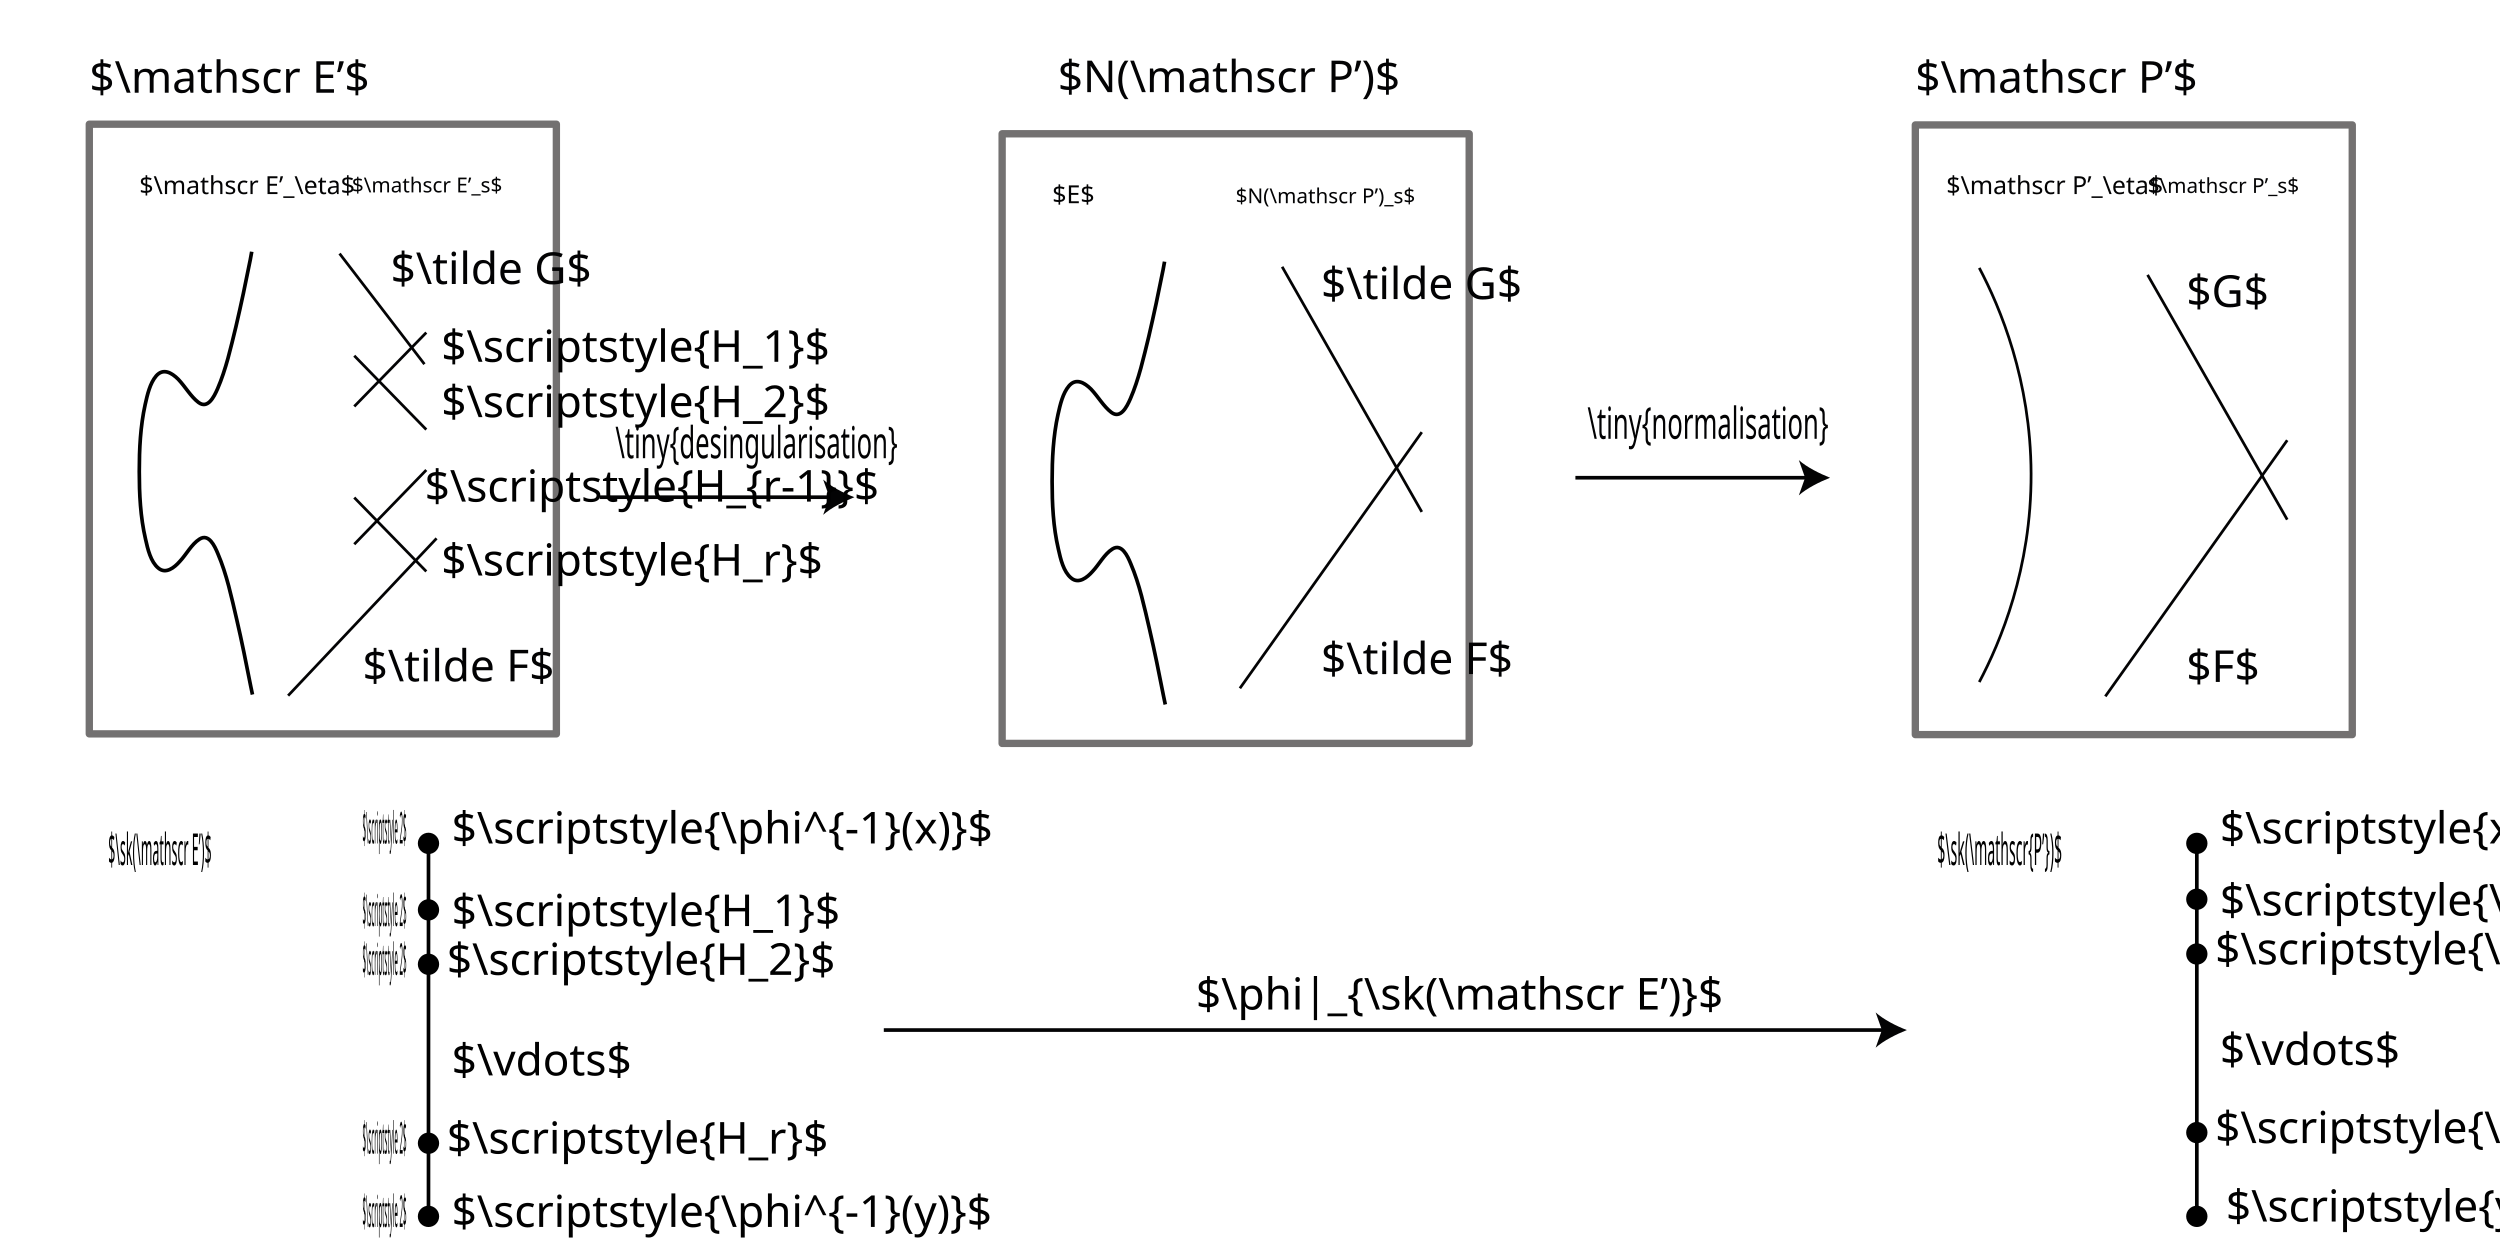
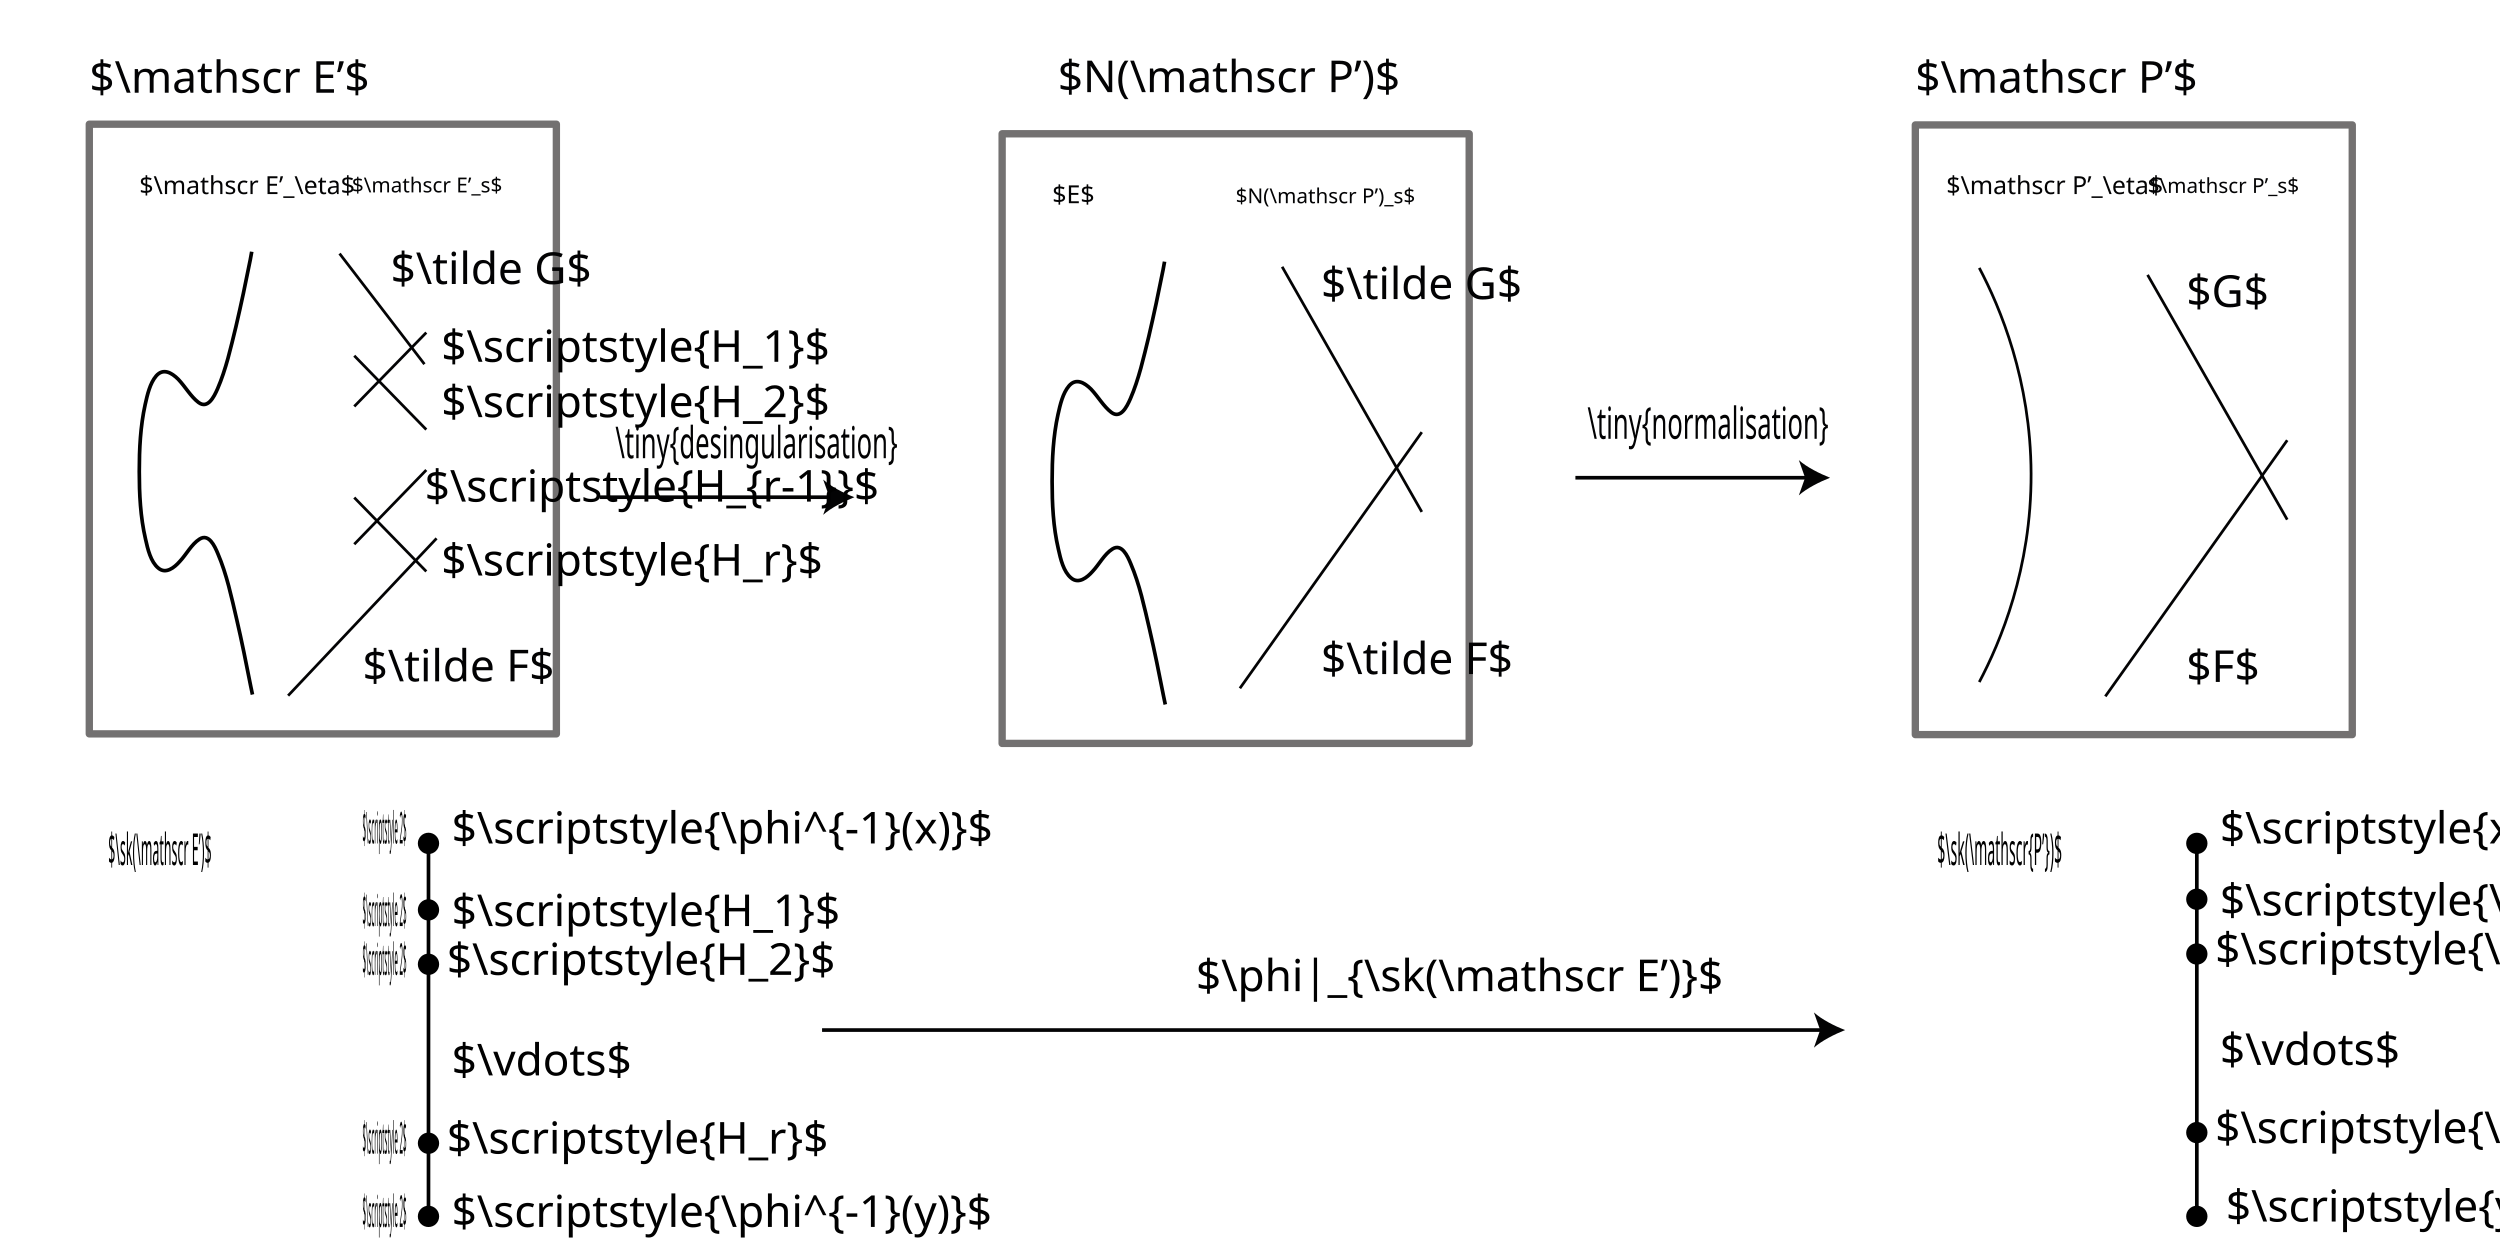
<svg xmlns="http://www.w3.org/2000/svg" version="1.1" id="svg8" x="0px" y="0px" viewBox="0 0 680.3 340.2" style="enable-background:new 0 0 680.3 340.2;" xml:space="preserve">
  <style type="text/css">
	.st0{fill:none;stroke:#030304;stroke-width:0.75;stroke-miterlimit:10;}
	.st1{fill:#030304;}
	.st2{font-family:'ArialMT';}
	.st3{font-size:12px;}
	.st4{font-size:6.778px;}
	.st5{font-size:5.625px;}
	.st6{fill:none;stroke:#737171;stroke-width:2;stroke-linecap:round;stroke-linejoin:round;stroke-miterlimit:10;}
	.st7{fill:#020203;}
	.st8{fill:none;stroke:#030304;stroke-miterlimit:10;}
	.st9{fill:none;stroke:#000000;stroke-miterlimit:10;}
</style>
  <g id="layer1" transform="translate(0,-177)">
</g>
  <path class="st0" d="M538.6,72.9c5.7,10.8,14,30.5,14.1,56c0.1,25.9-8.4,45.9-14.1,56.7" />
  <text transform="matrix(1 0 0 1 521.1749 25.2348)" class="st1 st2 st3">$\mathscr P’$</text>
  <line class="st0" x1="584.4" y1="74.8" x2="622.4" y2="141.4" />
  <line class="st0" x1="572.9" y1="189.5" x2="622.4" y2="119.8" />
  <text transform="matrix(1 0 0 1 529.6229 52.8152)" class="st1 st2 st4">$\mathscr P’_\eta$</text>
  <text transform="matrix(1 0 0 1 584.4221 52.5076)" class="st1 st2 st5">$\mathscr P’_s$</text>
  <rect x="521.2" y="34" class="st6" width="118.9" height="165.9" />
  <text transform="matrix(1 0 0 1 594.9408 83.5125)" class="st7 st2 st3">$G$</text>
  <text transform="matrix(1 0 0 1 594.9411 185.5617)" class="st7 st2 st3">$F$</text>
  <text transform="matrix(1 0 0 1 287.8458 25.0788)" class="st1 st2 st3">$N(\mathscr P’)$</text>
  <line class="st0" x1="92.4" y1="69" x2="115.5" y2="99.1" />
  <line class="st0" x1="78.4" y1="189.3" x2="118.8" y2="146.5" />
  <text transform="matrix(1 0 0 1 37.9042 52.8154)" class="st1 st2 st4">$\mathscr E’_\eta$</text>
  <text transform="matrix(1 0 0 1 95.7529 52.3512)" class="st1 st2 st5">$\mathscr E’_s$</text>
  <rect x="24.3" y="33.8" class="st6" width="127.1" height="165.9" />
  <text transform="matrix(1 0 0 1 106.2723 77.2839)" class="st7 st2 st3">$\tilde G$</text>
  <text transform="matrix(1 0 0 1 98.6489 185.4053)" class="st7 st2 st3">$\tilde F$</text>
  <text transform="matrix(0.5811 0 0 1 431.9775 119.3983)" class="st7 st2 st3">\tiny{normalisation}</text>
  <line class="st0" x1="96.4" y1="110.6" x2="116" y2="90.5" />
  <line class="st0" x1="116" y1="155.5" x2="96.4" y2="135.4" />
  <line class="st0" x1="96.4" y1="148.1" x2="116" y2="127.9" />
  <line class="st0" x1="116" y1="116.9" x2="96.4" y2="96.8" />
  <g>
    <g>
      <line class="st8" x1="428.7" y1="130" x2="492" y2="130" />
      <g>
        <path class="st1" d="M498,130c-2.8,1.1-6.4,2.9-8.5,4.8l1.7-4.8l-1.7-4.8C491.6,127.1,495.2,128.9,498,130z" />
      </g>
    </g>
  </g>
  <text transform="matrix(0.5811 0 0 1 167.4473 124.6918)" class="st7 st2 st3">\tiny{desingularisation}</text>
  <g>
    <g>
      <line class="st8" x1="163.2" y1="135.3" x2="226.4" y2="135.3" />
      <g>
        <path class="st1" d="M232.5,135.3c-2.8,1.1-6.4,2.9-8.5,4.8l1.7-4.8l-1.7-4.8C226.1,132.4,229.6,134.2,232.5,135.3z" />
      </g>
    </g>
  </g>
  <text transform="matrix(1 0 0 1 24.3164 25.2344)" class="st1 st2 st3">$\mathscr E’$</text>
  <path class="st9" d="M37.9,128.3c0-6.1,0.3-12.3,1.6-18.2c0.6-2.7,1.3-5.8,3-7.8c1.9-2.2,4.2-0.9,6,0.9c1.9,2,3.4,4.7,5.5,6.3  c2.5,1.9,4.2-1.4,5.2-3.7c2.3-5.3,3.6-11.2,5-16.9c1.4-6,2.7-12.1,3.9-18.2c0.1-0.7,0.3-1.5,0.4-2.2 M37.9,128.3  c0,6.1,0.3,12.4,1.7,18.4c0.6,2.7,1.4,6.2,3.5,7.9c2,1.7,4.3-0.1,5.8-1.8c1.8-1.9,3.2-4.7,5.4-6.1c2.5-1.6,4.1,1.8,5,4  c2.4,5.6,3.7,11.8,5.1,17.8c1.4,6,2.6,12,3.8,18.1c0.2,0.8,0.3,1.6,0.5,2.4" />
  <text transform="matrix(1 0 0 1 286.3336 55.3013)" class="st1 st2 st4">$E$</text>
  <text transform="matrix(1 0 0 1 336.2496 55.3011)" class="st1 st2 st5">$N(\mathscr P’)_s$</text>
  <rect x="272.7" y="36.4" class="st6" width="127.1" height="165.9" />
  <path class="st9" d="M286.3,131c0-6.1,0.3-12.3,1.6-18.2c0.6-2.7,1.3-5.8,3-7.8c1.9-2.2,4.2-0.9,6,0.9c1.9,2,3.4,4.7,5.5,6.3  c2.5,1.9,4.2-1.4,5.2-3.7c2.3-5.3,3.6-11.2,5-16.9c1.4-6,2.7-12.1,3.9-18.2c0.1-0.7,0.3-1.5,0.4-2.2 M286.3,131  c0,6.1,0.3,12.4,1.7,18.4c0.6,2.7,1.4,6.2,3.5,7.9c2,1.7,4.3-0.1,5.8-1.8c1.8-1.9,3.2-4.7,5.4-6.1c2.5-1.6,4.1,1.8,5,4  c2.4,5.6,3.7,11.8,5.1,17.8s2.6,12,3.8,18.1c0.2,0.8,0.3,1.6,0.5,2.4" />
  <line class="st0" x1="348.9" y1="72.6" x2="386.9" y2="139.3" />
  <line class="st0" x1="337.4" y1="187.3" x2="386.9" y2="117.6" />
  <text transform="matrix(1 0 0 1 359.4615 81.3855)" class="st7 st2 st3">$\tilde G$</text>
  <text transform="matrix(1 0 0 1 359.4619 183.4347)" class="st7 st2 st3">$\tilde F$</text>
  <line class="st9" x1="597.8" y1="229.5" x2="597.8" y2="331" />
  <circle cx="597.8" cy="229.5" r="2.9" />
  <circle cx="597.8" cy="331" r="2.9" />
  <text transform="matrix(1 0 0 1 604.0775 229.5265)" class="st2 st3">$\scriptstyle{x}$</text>
  <text transform="matrix(1 0 0 1 605.7026 332.4125)" class="st2 st3">$\scriptstyle{y}$</text>
  <line class="st9" x1="116.6" y1="229.5" x2="116.6" y2="331" />
  <circle cx="116.6" cy="229.5" r="2.9" />
  <circle cx="116.6" cy="331" r="2.9" />
  <text transform="matrix(1 0 0 1 122.8901 229.5265)" class="st2 st3">$\scriptstyle{\phi^{-1}(x)}$</text>
  <text transform="matrix(1 0 0 1 122.8902 333.8745)" class="st2 st3">$\scriptstyle{\phi^{-1}(y)}$</text>
  <circle cx="116.6" cy="247.6" r="2.9" />
  <circle cx="116.6" cy="262.4" r="2.9" />
  <text transform="matrix(1 0 0 1 122.89 252.0017)" class="st2 st3">$\scriptstyle{H_1}$</text>
  <text transform="matrix(1 0 0 1 121.5909 265.2769)" class="st2 st3">$\scriptstyle{H_2}$</text>
  <circle cx="116.6" cy="311.1" r="2.9" />
  <text transform="matrix(1 0 0 1 121.5909 313.9168)" class="st2 st3">$\scriptstyle{H_r}$</text>
  <text transform="matrix(1 0 0 1 122.8901 292.6423)" class="st2 st3">$\vdots$</text>
  <text transform="matrix(0.1401 0 0 1 98.6494 229.5267)" class="st2 st3">$\scriptstyle 2$</text>
  <text transform="matrix(0.1401 0 0 1 98.6494 252.0013)" class="st2 st3">$\scriptstyle 2$</text>
  <text transform="matrix(0.1401 0 0 1 98.6494 265.2777)" class="st2 st3">$\scriptstyle 2$</text>
  <text transform="matrix(0.1401 0 0 1 98.6494 313.9169)" class="st2 st3">$\scriptstyle 2$</text>
  <text transform="matrix(0.1401 0 0 1 98.6494 333.8749)" class="st2 st3">$\scriptstyle 2$</text>
  <circle cx="597.8" cy="244.7" r="2.9" />
  <circle cx="597.8" cy="259.6" r="2.9" />
  <text transform="matrix(1 0 0 1 604.0774 249.1409)" class="st2 st3">$\scriptstyle{\phi(H_1)}$</text>
  <text transform="matrix(1 0 0 1 602.7783 262.4161)" class="st2 st3">$\scriptstyle{\phi(H_2)}$</text>
  <circle cx="597.8" cy="308.2" r="2.9" />
  <text transform="matrix(1 0 0 1 602.7783 311.0559)" class="st2 st3">$\scriptstyle{\phi(H_r)}$</text>
  <text transform="matrix(1 0 0 1 604.0775 289.7814)" class="st2 st3">$\vdots$</text>
  <text transform="matrix(1 0 0 1 120.0686 98.4595)" class="st2 st3">$\scriptstyle{H_1}$</text>
  <text transform="matrix(1 0 0 1 120.0688 113.5171)" class="st2 st3">$\scriptstyle{H_2}$</text>
  <text transform="matrix(1 0 0 1 115.5493 136.5034)" class="st2 st3">$\scriptstyle{H_{r-1}}$</text>
  <text transform="matrix(1 0 0 1 120.0688 156.6165)" class="st2 st3">$\scriptstyle{H_r}$</text>
  <g>
    <g>
-       <line class="st8" x1="240.5" y1="280.3" x2="512.8" y2="280.3" />
+       <line class="st8" x1="223.7" y1="280.3" x2="496" y2="280.3" />
      <g>
-         <path class="st1" d="M518.9,280.3c-2.8,1.1-6.4,2.9-8.5,4.8l1.7-4.8l-1.7-4.8C512.5,277.4,516,279.2,518.9,280.3z" />
+         <path class="st1" d="M502.1,280.3c-2.8,1.1-6.4,2.9-8.5,4.8l1.7-4.8l-1.7-4.8C495.7,277.4,499.2,279.2,502.1,280.3z" />
      </g>
    </g>
  </g>
-   <text transform="matrix(1 0 0 1 325.4305 274.7112)" class="st2 st3">$\phi|_{\sk(\mathscr E’)}$</text>
+   <text transform="matrix(1 0 0 1 325.4305 269.7112)" class="st2 st3">$\phi|_{\sk(\mathscr E’)}$</text>
  <text transform="matrix(0.2812 0 0 1 29.4473 235.3895)" class="st2 st3">$\sk(\mathscr E’)$</text>
  <text transform="matrix(0.3184 0 0 1 527.1748 235.3895)" class="st2 st3">$\sk(\mathscr{P’})$</text>
</svg>
